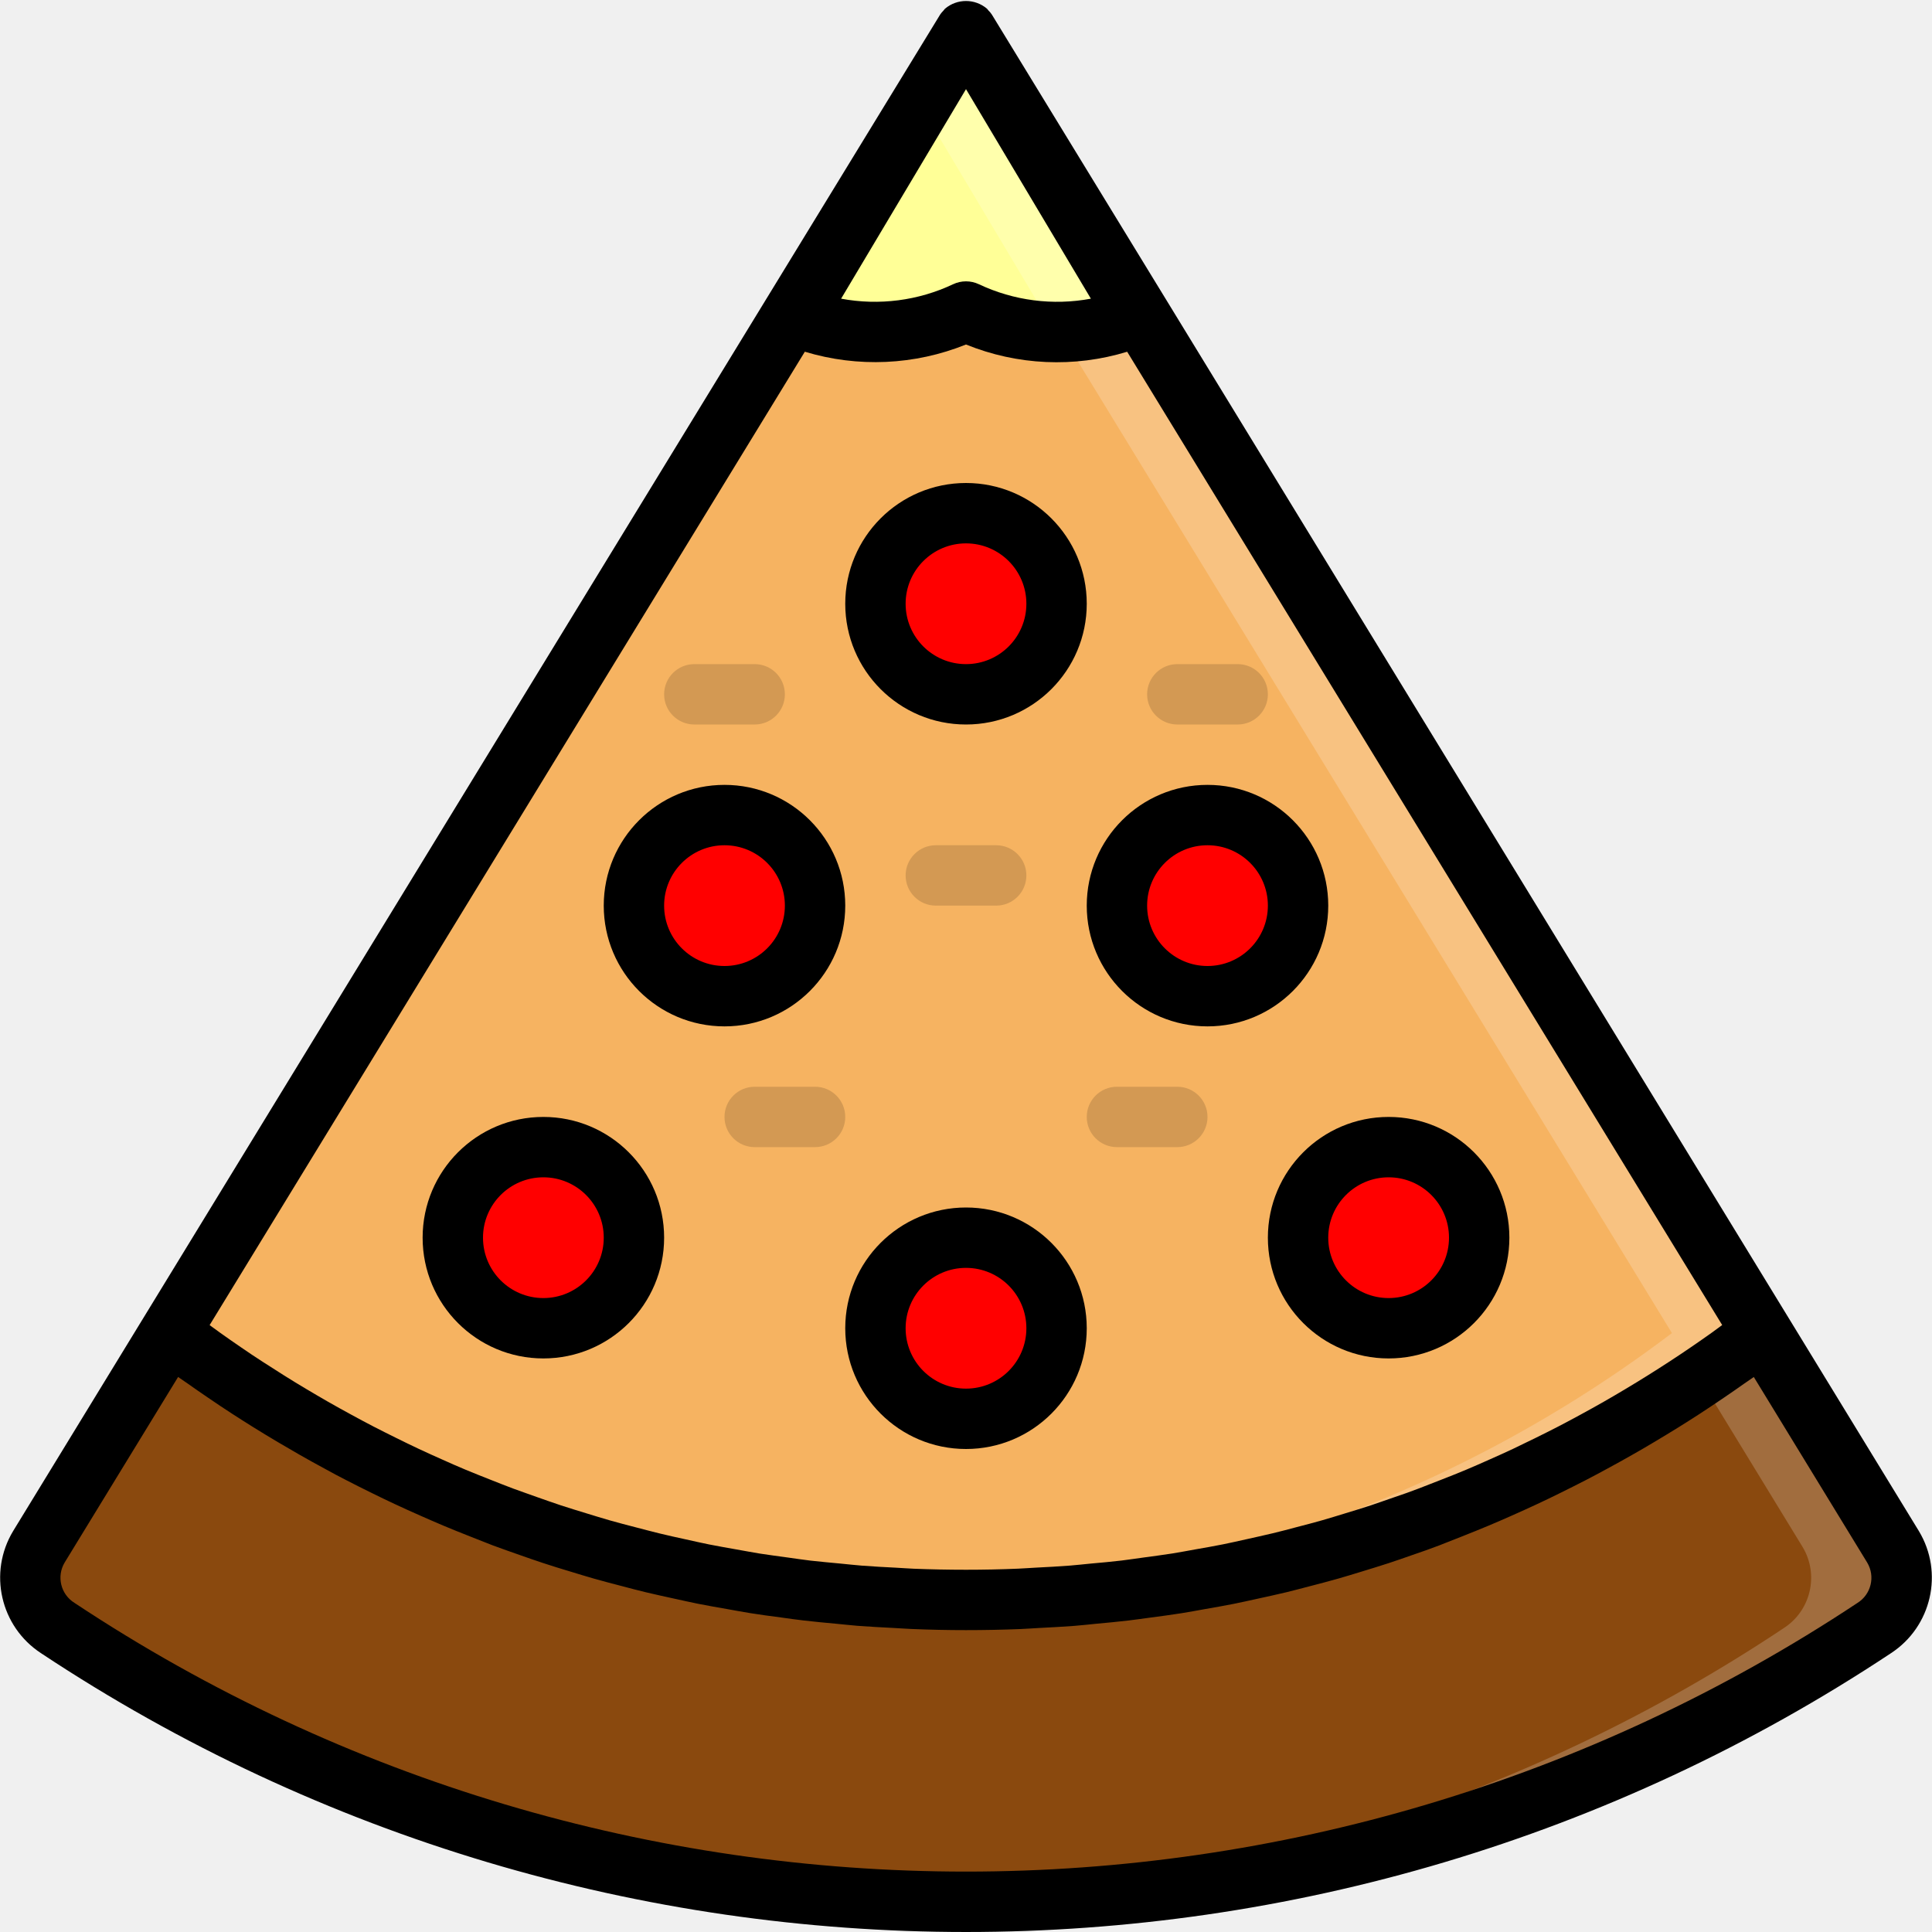
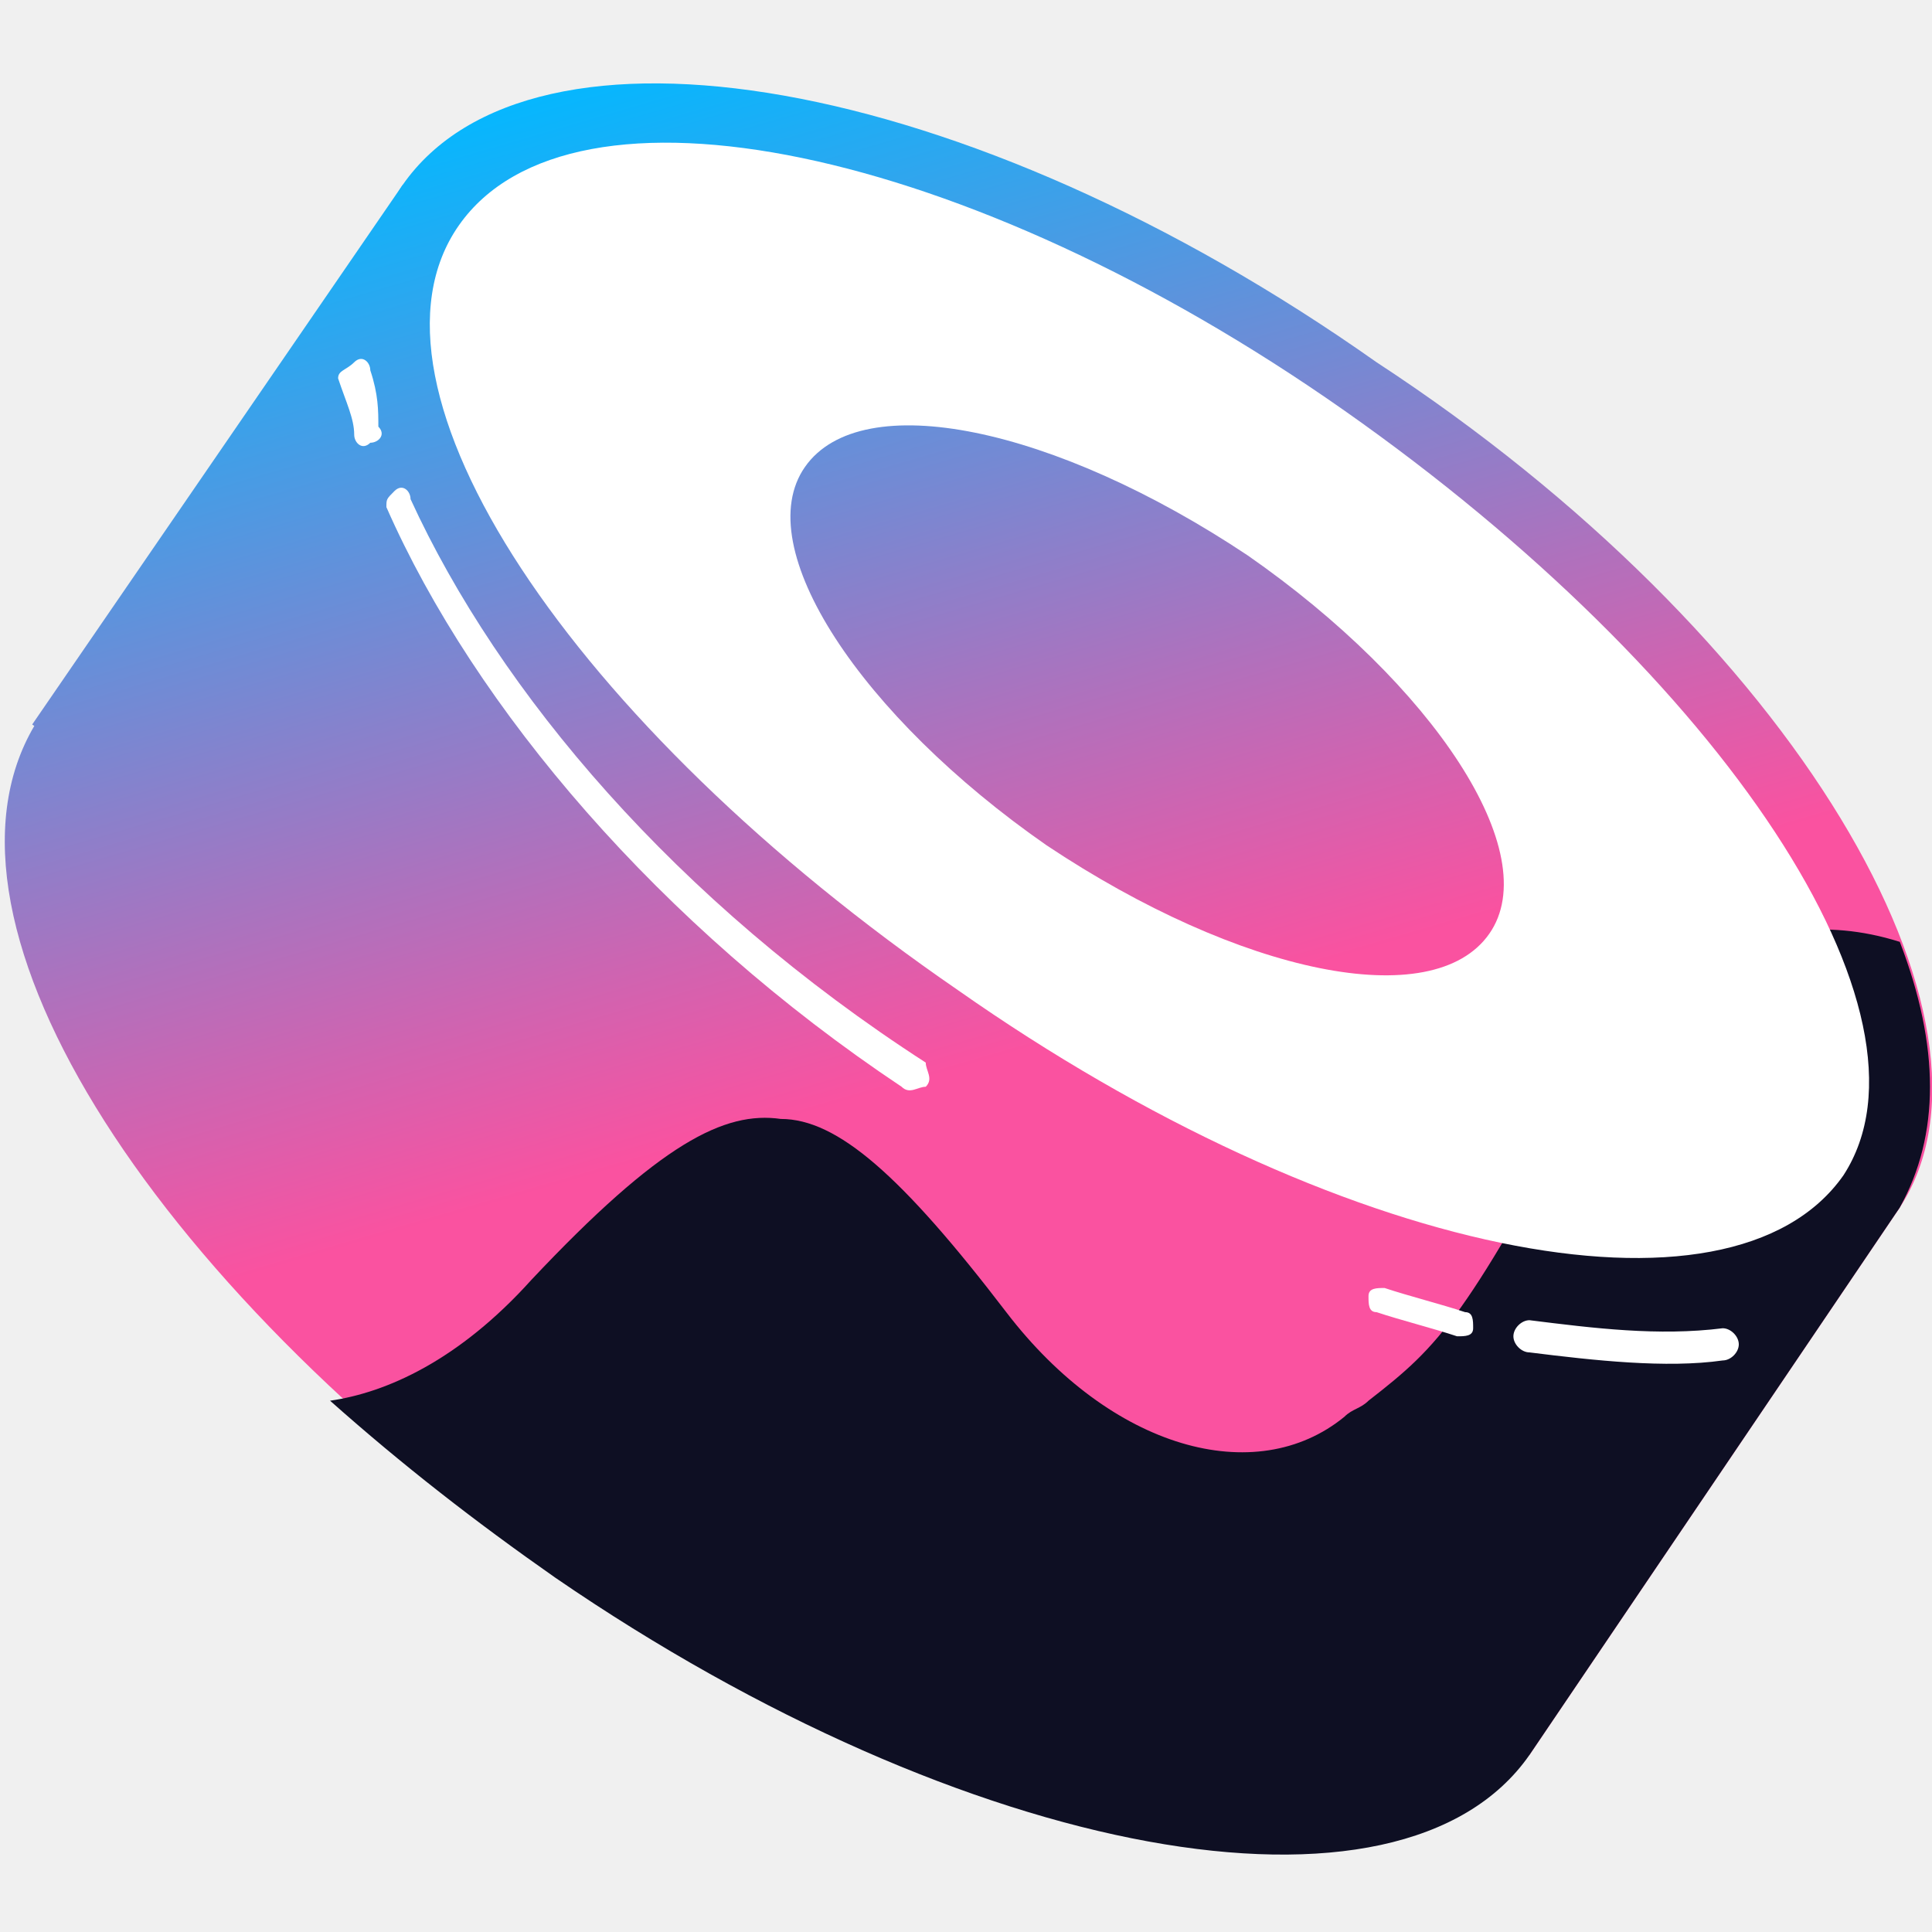
- <svg xmlns="http://www.w3.org/2000/svg" viewBox="0 0 64 64">
+ <svg xmlns="http://www.w3.org/2000/svg" width="560" height="560" viewBox="0 0 560 560" fill="none">
+   <g clip-path="url(#clip0_401_2)">
+     <path d="M116.667 53.667L550.667 350L443.333 508.667L9.333 210L116.667 53.667Z" fill="url(#paint0_linear_401_2)" />
+     <path d="M550.667 350C513.333 403.667 387.333 382.667 268.333 298.667C147 217 81.667 107.333 116.667 53.667C154 -1.90735e-06 280 21 399 105C520.333 184.333 585.667 296.333 550.667 350Z" fill="url(#paint1_linear_401_2)" />
+     <path d="M443.333 506.333C406 560 280 539 161 455C42 371 -25.667 263.667 11.667 207.667C49 154 175 175 294 259C413 343 478.333 452.667 443.333 506.333Z" fill="url(#paint2_linear_401_2)" />
+     <path d="M550.667 350L443.333 508.667C406 562.333 280 539 161 457.333C137.667 441 116.667 424.667 95.667 406C112 403.667 133 394.333 154 371C191.333 331.333 210 322 226.333 324.333C242.667 324.333 261.333 340.667 291.667 380.333C322 420 364 431.667 389.667 410.667C392 408.333 394.333 408.333 396.667 406C417.667 389.667 424.667 382.667 464.333 308C473.667 289.333 506.333 259 550.667 273C562.333 303.333 562.333 329 550.667 350Z" fill="#0E0F23" />
+     <path fill-rule="evenodd" clip-rule="evenodd" d="M534.333 340.667C501.667 387.333 387.333 364 277.667 287C165.667 210 100.333 112 133 65.333C165.667 18.667 280 42 389.667 119C499.333 196 564.667 294 534.333 340.667ZM431.667 270.667C415.333 294 359.333 282.333 303.333 245C249.667 207.667 217 158.667 233.333 135.333C249.667 112 305.667 123.667 361.667 161C415.333 198.333 448 247.333 431.667 270.667Z" fill="white" />
+     <path d="M107.333 107.333C107.333 105 105 102.667 102.667 105C100.333 107.333 98 107.333 98 109.667C100.333 116.667 102.667 121.333 102.667 126C102.667 128.333 105 130.667 107.333 128.333C109.667 128.333 112 126 109.667 123.667C109.667 119 109.667 114.333 107.333 107.333Z" fill="white" />
+     <path d="M119 144.667C119 142.333 116.667 140 114.333 142.333C112 144.667 112 144.667 112 147C137.667 205.333 191.333 268.333 261.333 315C263.667 317.333 266 315 268.333 315C270.667 312.667 268.333 310.333 268.333 308C196 261.333 144.667 200.667 119 144.667Z" fill="white" />
+     <path d="M401.333 373.333C399 373.333 396.667 373.333 396.667 375.667C396.667 378 396.667 380.333 399 380.333C406 382.667 415.333 385 422.333 387.333C424.667 387.333 427 387.333 427 385C427 382.667 427 380.333 424.667 380.333C417.667 378 408.333 375.667 401.333 373.333Z" fill="white" />
+     <path d="M443.333 382.667C441 382.667 438.667 385 438.667 387.333C438.667 389.667 441 392 443.333 392C462 394.333 483 396.667 499.333 394.333C501.667 394.333 504 392 504 389.667C504 387.333 501.667 385 499.333 385C480.667 387.333 462 385 443.333 382.667Z" fill="white" />
+   </g>
  <defs>
-     <style>.cls-1{fill:#8a490e;}.cls-2{fill:#a16d3e;}.cls-3{fill:#f6b361;}.cls-4{fill:#f8c281;}.cls-5{fill:#ffff97;}.cls-6{fill:#ffffac;}.cls-7{fill:red;}.cls-8{fill:#d39953;}</style>
+     <linearGradient id="paint0_linear_401_2" x1="201.698" y1="11.534" x2="287.765" y2="307.078" gradientUnits="userSpaceOnUse">
+       <stop stop-color="#03B8FF" />
+       <stop offset="1" stop-color="#FA52A0" />
+     </linearGradient>
+     <linearGradient id="paint1_linear_401_2" x1="272.575" y1="-9.109" x2="358.645" y2="286.438" gradientUnits="userSpaceOnUse">
+       <stop stop-color="#03B8FF" />
+       <stop offset="1" stop-color="#FA52A0" />
+     </linearGradient>
+     <linearGradient id="paint2_linear_401_2" x1="131.04" y1="32.109" x2="217.11" y2="327.656" gradientUnits="userSpaceOnUse">
+       <stop stop-color="#03B8FF" />
+       <stop offset="1" stop-color="#FA52A0" />
+     </linearGradient>
+     <clipPath id="clip0_401_2">
+       <rect width="560" height="560" fill="white" />
+     </clipPath>
  </defs>
-   <g data-name="Layer 25" id="Layer_25">
-     <path class="cls-1" d="M32,53A43.539,43.539,0,0,1,5.615,44.16L1.288,51.239a1.983,1.983,0,0,0,.627,2.693,54.441,54.441,0,0,0,60.17,0,1.983,1.983,0,0,0,.627-2.693L58.385,44.16A43.539,43.539,0,0,1,32,53Z" />
-     <path class="cls-2" d="M62.712,51.239,58.385,44.16c-.681.516-1.382,1.006-2.094,1.483l3.421,5.6a1.983,1.983,0,0,1-.627,2.693A53.965,53.965,0,0,1,30.5,62.972c.5.013,1,.028,1.5.028a54.008,54.008,0,0,0,30.085-9.068A1.983,1.983,0,0,0,62.712,51.239Z" />
-     <path class="cls-3" d="M58.385,44.16a43.8,43.8,0,0,1-52.77,0L26.206,10.48,32,1l5.794,9.48Z" />
-     <path class="cls-4" d="M37.794,10.48,32,1,30.5,3.454l4.294,7.026L55.385,44.16A43.523,43.523,0,0,1,30.5,52.969c.5.017,1,.031,1.5.031a43.547,43.547,0,0,0,26.385-8.84Z" />
-     <path class="cls-5" d="M37.65,10.48A6.88,6.88,0,0,1,35,11a6.986,6.986,0,0,1-3-.68A6.986,6.986,0,0,1,29,11a6.88,6.88,0,0,1-2.65-.52L32,1Z" />
-     <path class="cls-6" d="M32,1,30.5,3.517l4.15,6.963a6.757,6.757,0,0,1-1.143.353,6.92,6.92,0,0,0,4.143-.353Z" />
-     <path d="M63.565,50.718l-4.327-7.079L32.867.5,32.859.488h0L32.854.479a.792.792,0,0,0-.111-.132c-.017-.019-.03-.042-.048-.059a1.075,1.075,0,0,0-1.39,0c-.019.018-.033.042-.051.062a.849.849,0,0,0-.108.129l-.005.008h0L31.133.5,4.762,43.639.435,50.718a2.989,2.989,0,0,0,.924,4.046,55.445,55.445,0,0,0,61.282,0A2.989,2.989,0,0,0,63.565,50.718ZM56.7,44.15c-.224.159-.448.316-.674.47q-.366.251-.737.492c-.232.151-.465.3-.7.447s-.495.306-.745.455-.478.284-.719.421-.5.282-.755.42-.489.265-.735.392-.513.261-.771.388-.5.245-.747.362-.521.239-.782.355-.508.226-.764.333-.529.217-.8.322-.512.2-.77.3-.544.2-.817.292-.516.182-.775.268c-.276.09-.554.175-.832.26-.26.079-.52.161-.781.235-.284.081-.569.155-.855.229-.259.068-.518.139-.778.2-.292.071-.587.133-.88.2-.258.057-.515.116-.774.168-.3.061-.609.113-.914.167-.252.045-.5.093-.756.134-.318.05-.638.091-.958.135-.244.033-.486.07-.731.1-.336.04-.674.07-1.012.1-.231.022-.461.049-.693.067-.375.03-.754.048-1.131.068-.2.01-.391.026-.587.034Q32.869,52,32,52t-1.731-.034c-.2-.008-.391-.024-.587-.034-.377-.02-.756-.038-1.131-.068-.232-.018-.462-.045-.693-.067-.338-.032-.676-.062-1.012-.1-.245-.029-.488-.066-.732-.1-.319-.044-.639-.085-.957-.135-.253-.041-.5-.089-.757-.134-.3-.054-.61-.106-.913-.167-.259-.052-.516-.111-.774-.168-.293-.065-.588-.127-.88-.2-.26-.063-.519-.134-.778-.2-.286-.074-.571-.148-.855-.229-.261-.074-.521-.156-.781-.235-.278-.085-.556-.17-.832-.26-.259-.086-.517-.178-.775-.268-.273-.1-.546-.191-.817-.292s-.514-.2-.77-.3-.531-.211-.8-.322-.51-.22-.764-.333-.523-.233-.782-.355-.5-.239-.748-.362-.514-.255-.769-.387-.492-.26-.736-.393-.505-.277-.755-.42-.48-.279-.719-.421-.5-.3-.745-.455-.467-.3-.7-.447-.493-.325-.737-.492c-.226-.154-.45-.311-.674-.47-.118-.084-.235-.17-.352-.256L26.661,11.651A8.039,8.039,0,0,0,32,11.412a7.985,7.985,0,0,0,5.339.24L57.05,43.894C56.933,43.98,56.816,44.066,56.7,44.15ZM36.137,9.894a6.07,6.07,0,0,1-3.709-.478,1,1,0,0,0-.856,0,6.073,6.073,0,0,1-3.709.478L32,2.953ZM61.529,53.1a53.442,53.442,0,0,1-59.058,0,.981.981,0,0,1-.329-1.34L5.9,45.614c.105.075.213.145.318.219.222.158.446.312.671.465q.4.275.811.541c.228.148.458.293.688.437q.411.256.824.5.352.208.706.411c.279.159.558.314.84.466q.358.2.72.383.423.219.851.428c.245.121.491.24.738.355.287.135.575.264.865.392.249.11.5.22.749.325.292.123.585.24.879.356.253.1.507.2.762.3.3.11.594.215.893.319.256.09.512.18.771.265.3.1.6.191.909.284.259.079.517.159.778.233.308.088.618.168.929.249.259.068.517.138.777.2.316.076.633.144.951.214.26.056.518.116.779.168.324.065.651.121.976.178.257.046.512.094.769.135.337.054.676.1,1.014.143.251.034.5.073.752.1.356.043.715.074,1.074.108.235.022.469.049.7.068.4.031.8.051,1.2.072.2.01.4.026.6.034Q31.093,54,32,54t1.807-.036c.2-.008.4-.024.595-.034.4-.021.8-.041,1.2-.072.235-.018.469-.046.7-.068.359-.034.718-.065,1.075-.108.252-.029.5-.068.752-.1.338-.045.677-.089,1.014-.143.257-.041.512-.089.769-.135.325-.057.652-.113.976-.178.261-.052.519-.112.779-.168.318-.07.635-.138.951-.214.26-.063.518-.133.777-.2.311-.081.621-.161.929-.249.261-.074.519-.154.778-.233.3-.093.608-.185.909-.284.259-.085.515-.175.771-.265.3-.1.6-.209.893-.319.255-.1.508-.2.761-.3.295-.117.588-.234.88-.357.251-.105.5-.214.749-.324.289-.129.578-.258.865-.393.247-.115.493-.234.738-.355q.427-.21.851-.428.361-.187.72-.383c.282-.152.561-.307.84-.466q.354-.2.706-.411.414-.246.824-.5c.23-.144.46-.289.688-.437q.408-.266.811-.541c.225-.153.449-.307.671-.465.105-.074.213-.144.318-.219l3.756,6.147A.981.981,0,0,1,61.529,53.1Z" />
-     <circle class="cls-7" cx="32" cy="20" r="3" />
-     <path d="M32,24a4,4,0,1,1,4-4A4,4,0,0,1,32,24Zm0-6a2,2,0,1,0,2,2A2,2,0,0,0,32,18Z" />
-     <circle class="cls-7" cx="18" cy="41" r="3" />
-     <path d="M18,45a4,4,0,1,1,4-4A4,4,0,0,1,18,45Zm0-6a2,2,0,1,0,2,2A2,2,0,0,0,18,39Z" />
-     <circle class="cls-7" cx="46" cy="41" r="3" />
-     <path d="M46,45a4,4,0,1,1,4-4A4,4,0,0,1,46,45Zm0-6a2,2,0,1,0,2,2A2,2,0,0,0,46,39Z" />
-     <circle class="cls-7" cx="32" cy="44" r="3" />
-     <path d="M32,48a4,4,0,1,1,4-4A4,4,0,0,1,32,48Zm0-6a2,2,0,1,0,2,2A2,2,0,0,0,32,42Z" />
-     <circle class="cls-7" cx="24" cy="30" r="3" />
-     <path d="M24,34a4,4,0,1,1,4-4A4,4,0,0,1,24,34Zm0-6a2,2,0,1,0,2,2A2,2,0,0,0,24,28Z" />
-     <circle class="cls-7" cx="40" cy="30" r="3" />
-     <path d="M40,34a4,4,0,1,1,4-4A4,4,0,0,1,40,34Zm0-6a2,2,0,1,0,2,2A2,2,0,0,0,40,28Z" />
-     <path class="cls-8" d="M27,38H25a1,1,0,0,1,0-2h2a1,1,0,0,1,0,2Z" />
-     <path class="cls-8" d="M39,38H37a1,1,0,0,1,0-2h2a1,1,0,0,1,0,2Z" />
-     <path class="cls-8" d="M33,30H31a1,1,0,0,1,0-2h2a1,1,0,0,1,0,2Z" />
-     <path class="cls-8" d="M25,24H23a1,1,0,0,1,0-2h2a1,1,0,0,1,0,2Z" />
-     <path class="cls-8" d="M41,24H39a1,1,0,0,1,0-2h2a1,1,0,0,1,0,2Z" />
-   </g>
</svg>
